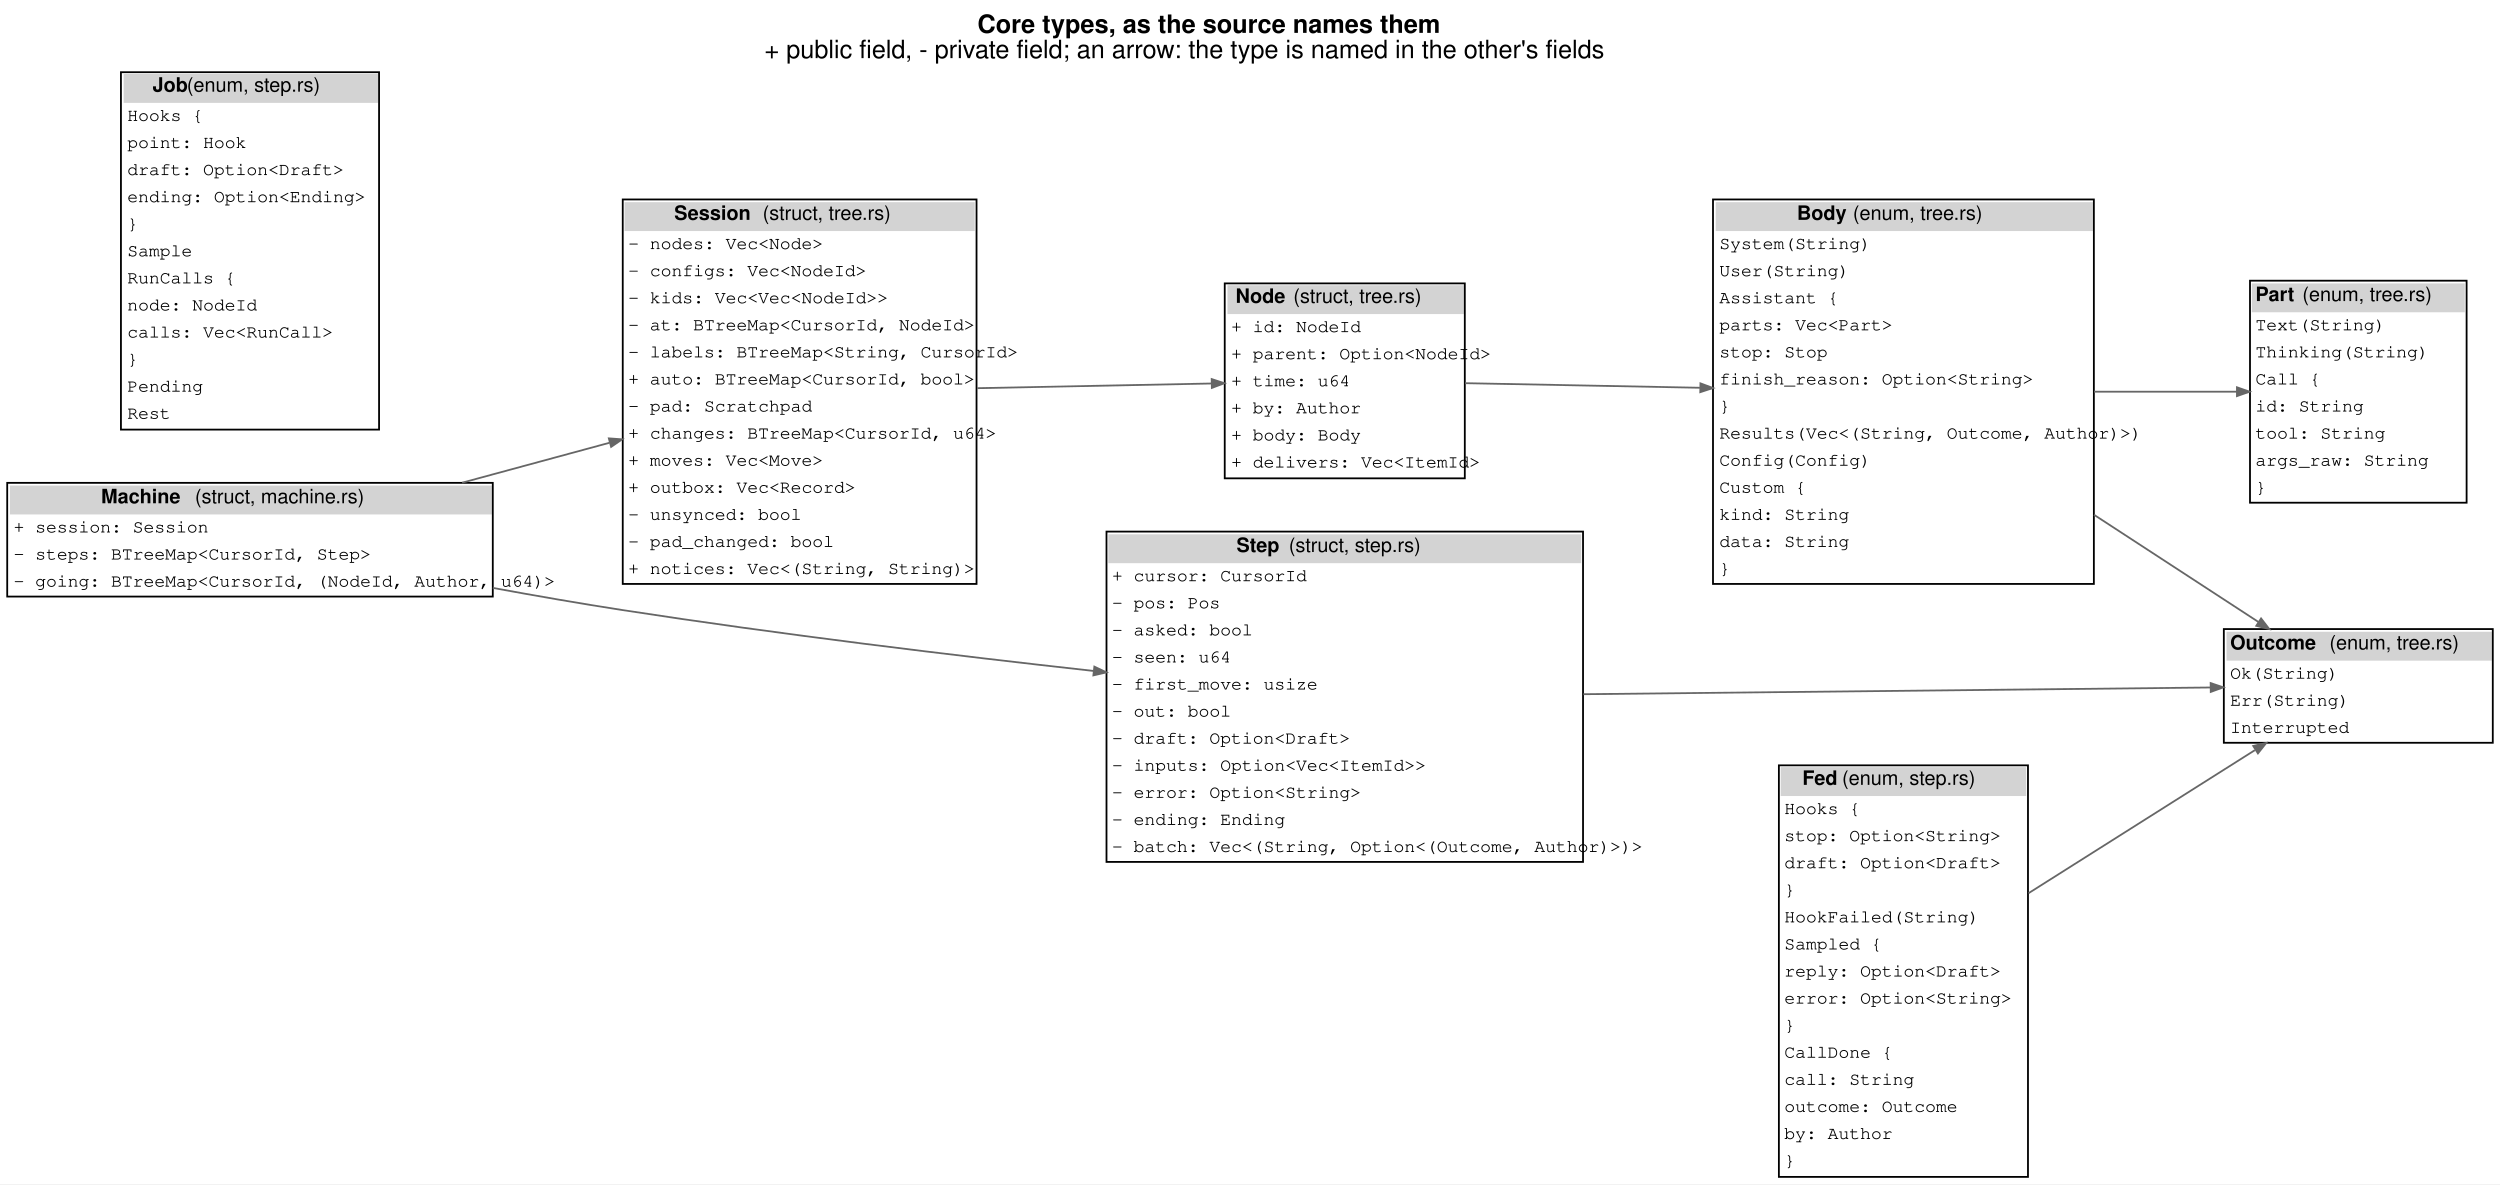
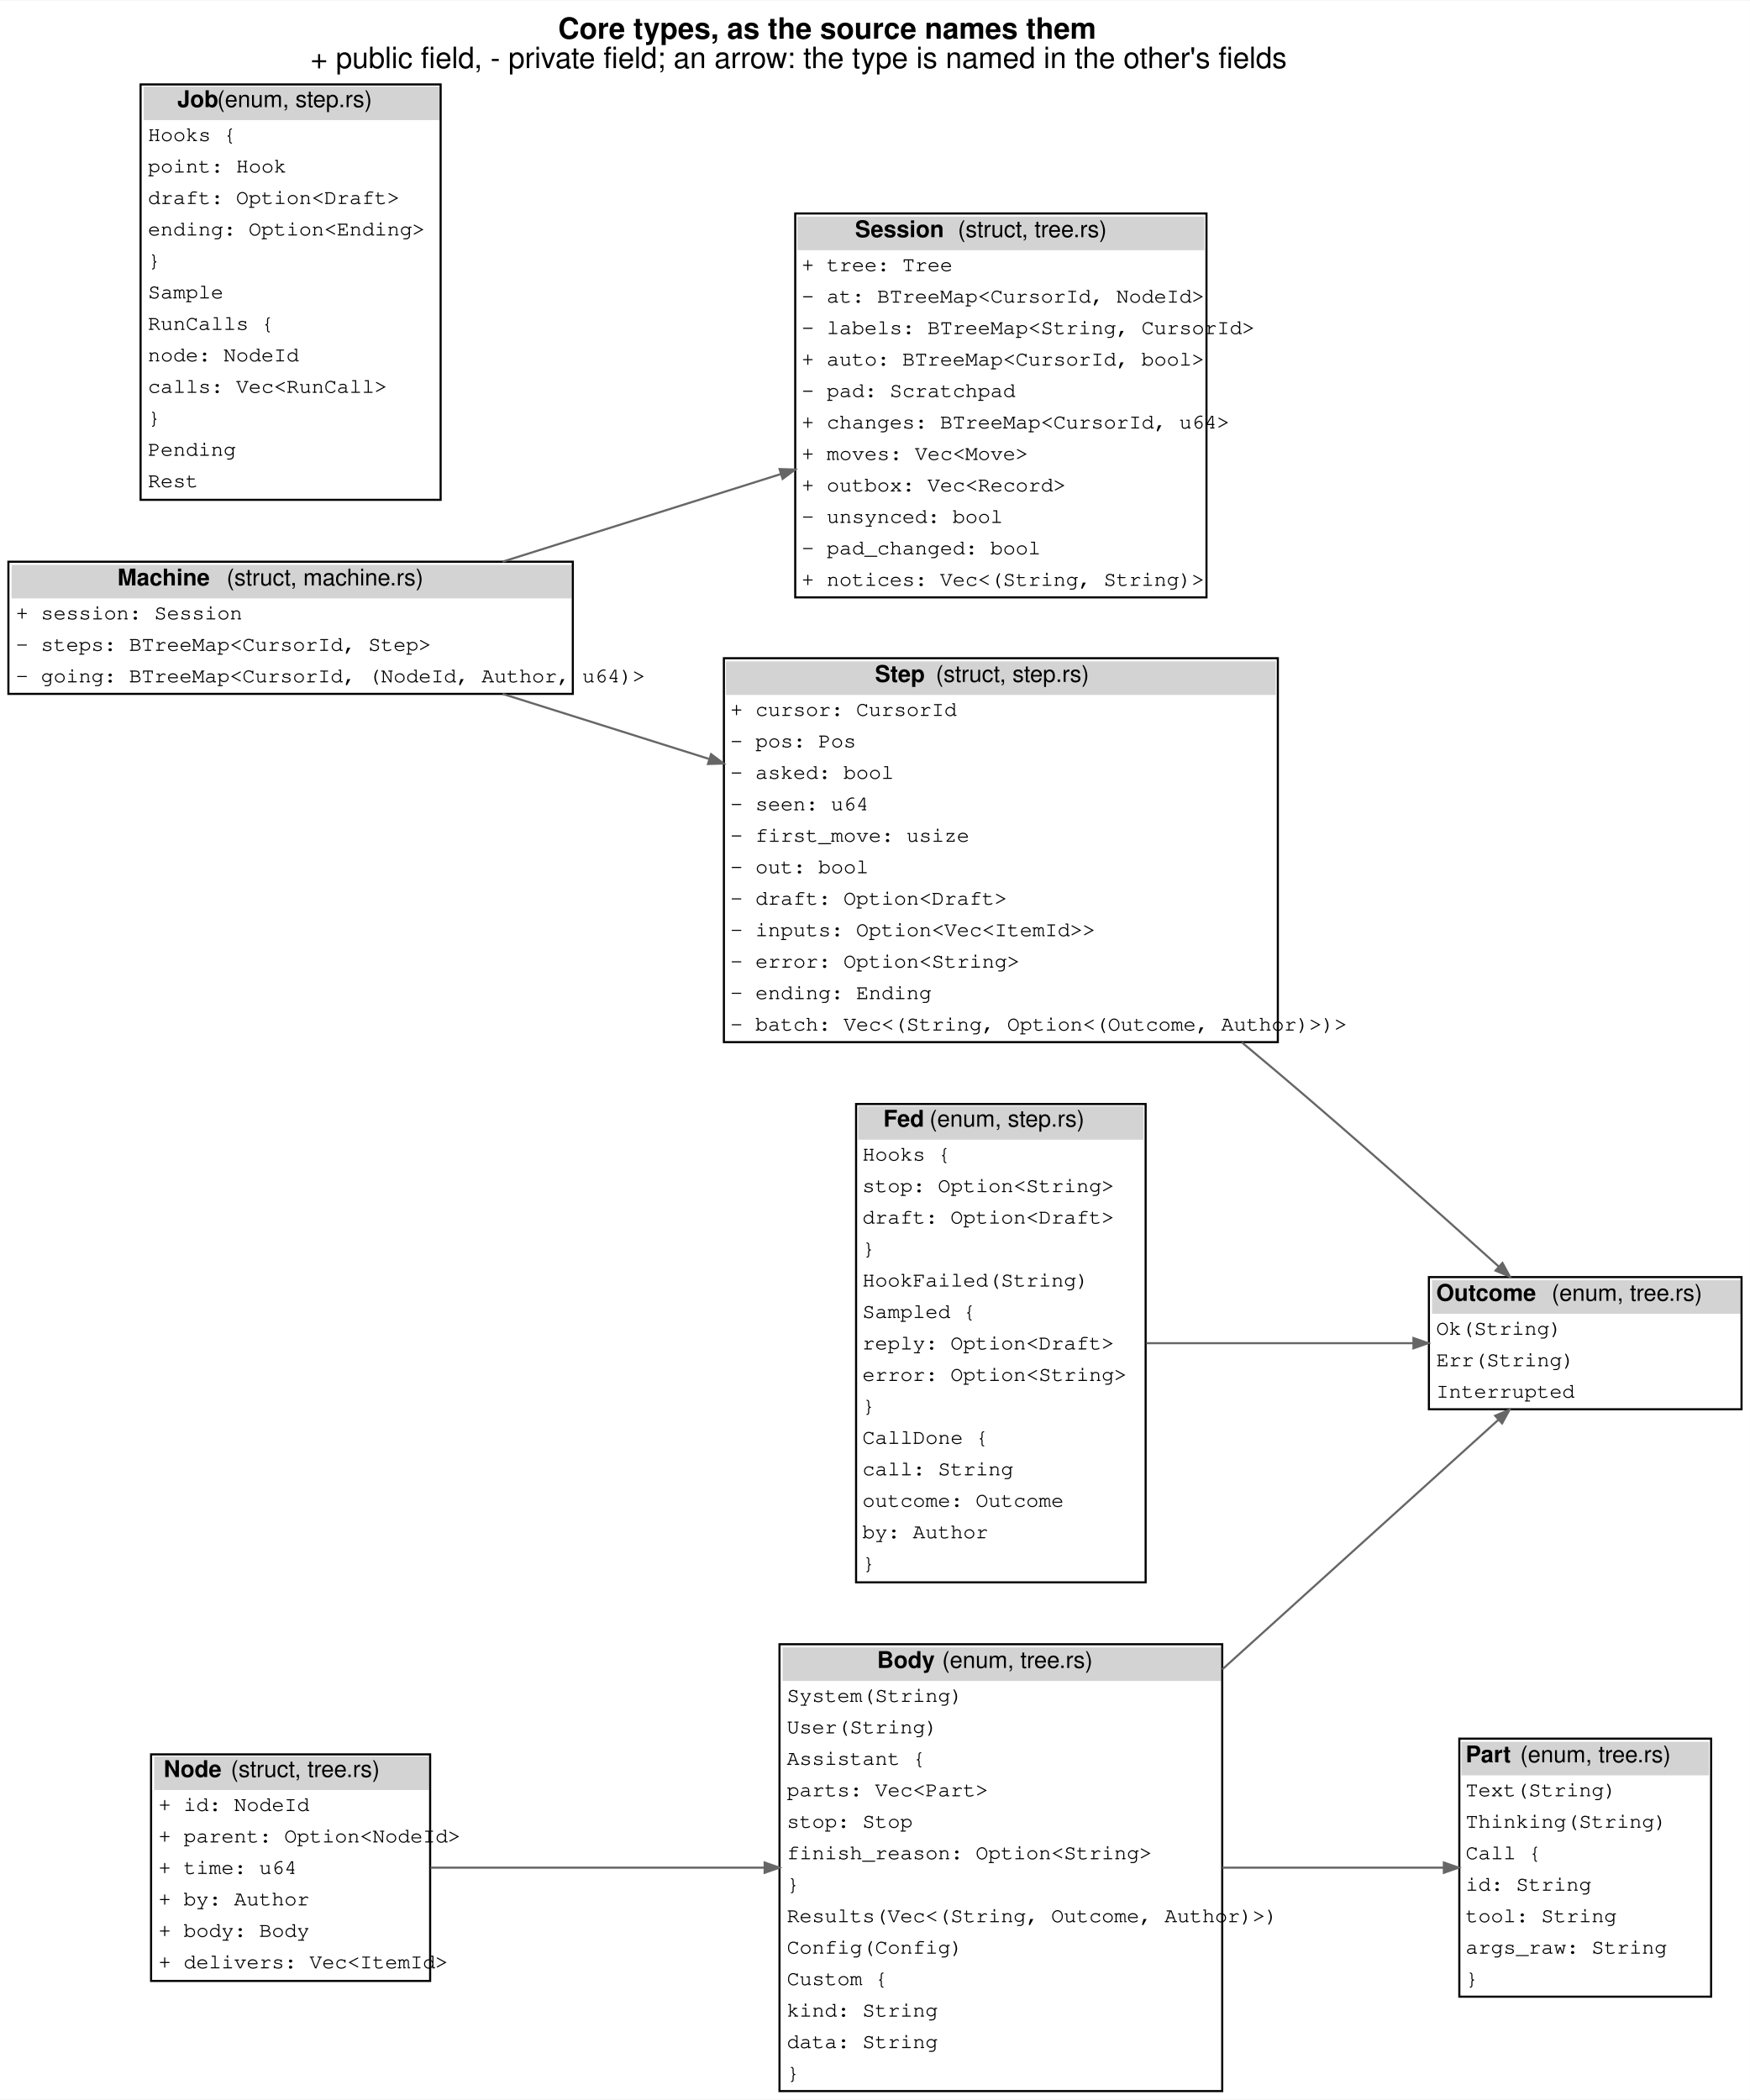
- <svg xmlns="http://www.w3.org/2000/svg" width="1385pt" height="656pt" viewBox="0.00 0.00 1385.00 656.00">
-   <g id="graph0" class="graph" transform="scale(1 1) rotate(0) translate(4 652)">
-     <polygon fill="white" stroke="transparent" points="-4,4 -4,-652 1381,-652 1381,4 -4,4" />
-     <text text-anchor="start" x="537.5" y="-633.8" font-family="Helvetica,sans-Serif" font-weight="bold" font-size="14.00">Core types, as the source names them</text>
-     <text text-anchor="start" x="419.5" y="-619.8" font-family="Helvetica,sans-Serif" font-size="14.00">+ public field, - private field; an arrow: the type is named in the other's fields</text>
+ <svg xmlns="http://www.w3.org/2000/svg" width="834pt" height="1001pt" viewBox="0.00 0.00 834.00 1000.50">
+   <g id="graph0" class="graph" transform="scale(1 1) rotate(0) translate(4 996.5)">
+     <polygon fill="white" stroke="transparent" points="-4,4 -4,-996.5 830,-996.5 830,4 -4,4" />
+     <text text-anchor="start" x="262" y="-978.3" font-family="Helvetica,sans-Serif" font-weight="bold" font-size="14.00">Core types, as the source names them</text>
+     <text text-anchor="start" x="144" y="-964.3" font-family="Helvetica,sans-Serif" font-size="14.00">+ public field, - private field; an arrow: the type is named in the other's fields</text>
    <g id="node1" class="node">
-       <polygon fill="lightgray" stroke="transparent" points="946.5,-524 946.5,-540 1155.5,-540 1155.5,-524 946.5,-524" />
-       <text text-anchor="start" x="991.5" y="-530.2" font-family="Helvetica,sans-Serif" font-weight="bold" font-size="11.00">Body</text>
-       <text text-anchor="start" x="1022.5" y="-530.2" font-family="Helvetica,sans-Serif" font-size="11.00"> (enum, tree.rs)</text>
-       <text text-anchor="start" x="948.5" y="-514" font-family="Courier,monospace" font-size="10.00">System(String)</text>
-       <text text-anchor="start" x="948.5" y="-499" font-family="Courier,monospace" font-size="10.00">User(String)</text>
-       <text text-anchor="start" x="948.5" y="-484" font-family="Courier,monospace" font-size="10.00">Assistant {</text>
-       <text text-anchor="start" x="948.5" y="-469" font-family="Courier,monospace" font-size="10.00">    parts: Vec&lt;Part&gt;</text>
-       <text text-anchor="start" x="948.5" y="-454" font-family="Courier,monospace" font-size="10.00">    stop: Stop</text>
-       <text text-anchor="start" x="948.5" y="-439" font-family="Courier,monospace" font-size="10.00">    finish_reason: Option&lt;String&gt;</text>
-       <text text-anchor="start" x="948.5" y="-424" font-family="Courier,monospace" font-size="10.00">}</text>
-       <text text-anchor="start" x="948.5" y="-409" font-family="Courier,monospace" font-size="10.00">Results(Vec&lt;(String, Outcome, Author)&gt;)</text>
-       <text text-anchor="start" x="948.5" y="-394" font-family="Courier,monospace" font-size="10.00">Config(Config)</text>
-       <text text-anchor="start" x="948.5" y="-379" font-family="Courier,monospace" font-size="10.00">Custom {</text>
-       <text text-anchor="start" x="948.5" y="-364" font-family="Courier,monospace" font-size="10.00">    kind: String</text>
-       <text text-anchor="start" x="948.5" y="-349" font-family="Courier,monospace" font-size="10.00">    data: String</text>
-       <text text-anchor="start" x="948.5" y="-334" font-family="Courier,monospace" font-size="10.00">}</text>
-       <polygon fill="none" stroke="black" points="945,-328.5 945,-541.5 1156,-541.5 1156,-328.5 945,-328.5" />
+       <polygon fill="lightgray" stroke="transparent" points="369,-195.5 369,-211.5 578,-211.5 578,-195.5 369,-195.5" />
+       <text text-anchor="start" x="414" y="-201.7" font-family="Helvetica,sans-Serif" font-weight="bold" font-size="11.00">Body</text>
+       <text text-anchor="start" x="445" y="-201.7" font-family="Helvetica,sans-Serif" font-size="11.00"> (enum, tree.rs)</text>
+       <text text-anchor="start" x="371" y="-185.5" font-family="Courier,monospace" font-size="10.00">System(String)</text>
+       <text text-anchor="start" x="371" y="-170.5" font-family="Courier,monospace" font-size="10.00">User(String)</text>
+       <text text-anchor="start" x="371" y="-155.5" font-family="Courier,monospace" font-size="10.00">Assistant {</text>
+       <text text-anchor="start" x="371" y="-140.5" font-family="Courier,monospace" font-size="10.00">    parts: Vec&lt;Part&gt;</text>
+       <text text-anchor="start" x="371" y="-125.5" font-family="Courier,monospace" font-size="10.00">    stop: Stop</text>
+       <text text-anchor="start" x="371" y="-110.5" font-family="Courier,monospace" font-size="10.00">    finish_reason: Option&lt;String&gt;</text>
+       <text text-anchor="start" x="371" y="-95.5" font-family="Courier,monospace" font-size="10.00">}</text>
+       <text text-anchor="start" x="371" y="-80.5" font-family="Courier,monospace" font-size="10.00">Results(Vec&lt;(String, Outcome, Author)&gt;)</text>
+       <text text-anchor="start" x="371" y="-65.5" font-family="Courier,monospace" font-size="10.00">Config(Config)</text>
+       <text text-anchor="start" x="371" y="-50.5" font-family="Courier,monospace" font-size="10.00">Custom {</text>
+       <text text-anchor="start" x="371" y="-35.5" font-family="Courier,monospace" font-size="10.00">    kind: String</text>
+       <text text-anchor="start" x="371" y="-20.5" font-family="Courier,monospace" font-size="10.00">    data: String</text>
+       <text text-anchor="start" x="371" y="-5.5" font-family="Courier,monospace" font-size="10.00">}</text>
+       <polygon fill="none" stroke="black" points="367.5,0 367.5,-213 578.5,-213 578.5,0 367.5,0" />
    </g>
    <g id="node8" class="node">
-       <polygon fill="lightgray" stroke="transparent" points="1229.5,-286 1229.5,-302 1376.5,-302 1376.5,-286 1229.5,-286" />
-       <text text-anchor="start" x="1231.5" y="-292.2" font-family="Helvetica,sans-Serif" font-weight="bold" font-size="11.00">Outcome</text>
-       <text text-anchor="start" x="1286.5" y="-292.2" font-family="Helvetica,sans-Serif" font-size="11.00"> (enum, tree.rs)</text>
-       <text text-anchor="start" x="1231.5" y="-276" font-family="Courier,monospace" font-size="10.00">Ok(String)</text>
-       <text text-anchor="start" x="1231.5" y="-261" font-family="Courier,monospace" font-size="10.00">Err(String)</text>
-       <text text-anchor="start" x="1231.5" y="-246" font-family="Courier,monospace" font-size="10.00">Interrupted</text>
-       <polygon fill="none" stroke="black" points="1228,-240.5 1228,-303.5 1377,-303.5 1377,-240.5 1228,-240.5" />
+       <polygon fill="lightgray" stroke="transparent" points="678.5,-370.5 678.5,-386.5 825.5,-386.5 825.5,-370.5 678.5,-370.5" />
+       <text text-anchor="start" x="680.5" y="-376.7" font-family="Helvetica,sans-Serif" font-weight="bold" font-size="11.00">Outcome</text>
+       <text text-anchor="start" x="735.5" y="-376.7" font-family="Helvetica,sans-Serif" font-size="11.00"> (enum, tree.rs)</text>
+       <text text-anchor="start" x="680.5" y="-360.5" font-family="Courier,monospace" font-size="10.00">Ok(String)</text>
+       <text text-anchor="start" x="680.5" y="-345.5" font-family="Courier,monospace" font-size="10.00">Err(String)</text>
+       <text text-anchor="start" x="680.5" y="-330.5" font-family="Courier,monospace" font-size="10.00">Interrupted</text>
+       <polygon fill="none" stroke="black" points="677,-325 677,-388 826,-388 826,-325 677,-325" />
    </g>
    <g id="edge2" class="edge">
-       <path fill="none" stroke="#666666" d="M1156.07,-366.82C1187.42,-346.38 1220.53,-324.79 1247.22,-307.39" />
-       <polygon fill="#666666" stroke="#666666" points="1248.64,-309.39 1253.17,-303.51 1245.97,-305.28 1248.64,-309.39" />
+       <path fill="none" stroke="#666666" d="M578.53,-201.01C624.4,-242.49 675.55,-288.73 710.05,-319.92" />
+       <polygon fill="#666666" stroke="#666666" points="708.6,-321.92 715.44,-324.8 711.89,-318.29 708.6,-321.92" />
    </g>
    <g id="node9" class="node">
-       <polygon fill="lightgray" stroke="transparent" points="1243.5,-479 1243.5,-495 1361.5,-495 1361.5,-479 1243.5,-479" />
-       <text text-anchor="start" x="1245.5" y="-485.2" font-family="Helvetica,sans-Serif" font-weight="bold" font-size="11.00">Part</text>
-       <text text-anchor="start" x="1271.5" y="-485.2" font-family="Helvetica,sans-Serif" font-size="11.00"> (enum, tree.rs)</text>
-       <text text-anchor="start" x="1245.5" y="-469" font-family="Courier,monospace" font-size="10.00">Text(String)</text>
-       <text text-anchor="start" x="1245.5" y="-454" font-family="Courier,monospace" font-size="10.00">Thinking(String)</text>
-       <text text-anchor="start" x="1245.5" y="-439" font-family="Courier,monospace" font-size="10.00">Call {</text>
-       <text text-anchor="start" x="1245.5" y="-424" font-family="Courier,monospace" font-size="10.00">    id: String</text>
-       <text text-anchor="start" x="1245.5" y="-409" font-family="Courier,monospace" font-size="10.00">    tool: String</text>
-       <text text-anchor="start" x="1245.5" y="-394" font-family="Courier,monospace" font-size="10.00">    args_raw: String</text>
-       <text text-anchor="start" x="1245.5" y="-379" font-family="Courier,monospace" font-size="10.00">}</text>
-       <polygon fill="none" stroke="black" points="1242.5,-373.5 1242.5,-496.5 1362.5,-496.5 1362.5,-373.5 1242.5,-373.5" />
+       <polygon fill="lightgray" stroke="transparent" points="692.5,-150.5 692.5,-166.5 810.5,-166.5 810.5,-150.5 692.5,-150.5" />
+       <text text-anchor="start" x="694.5" y="-156.7" font-family="Helvetica,sans-Serif" font-weight="bold" font-size="11.00">Part</text>
+       <text text-anchor="start" x="720.5" y="-156.7" font-family="Helvetica,sans-Serif" font-size="11.00"> (enum, tree.rs)</text>
+       <text text-anchor="start" x="694.5" y="-140.5" font-family="Courier,monospace" font-size="10.00">Text(String)</text>
+       <text text-anchor="start" x="694.5" y="-125.5" font-family="Courier,monospace" font-size="10.00">Thinking(String)</text>
+       <text text-anchor="start" x="694.5" y="-110.5" font-family="Courier,monospace" font-size="10.00">Call {</text>
+       <text text-anchor="start" x="694.5" y="-95.5" font-family="Courier,monospace" font-size="10.00">    id: String</text>
+       <text text-anchor="start" x="694.5" y="-80.5" font-family="Courier,monospace" font-size="10.00">    tool: String</text>
+       <text text-anchor="start" x="694.5" y="-65.5" font-family="Courier,monospace" font-size="10.00">    args_raw: String</text>
+       <text text-anchor="start" x="694.5" y="-50.5" font-family="Courier,monospace" font-size="10.00">}</text>
+       <polygon fill="none" stroke="black" points="691.5,-45 691.5,-168 811.5,-168 811.5,-45 691.5,-45" />
    </g>
    <g id="edge1" class="edge">
-       <path fill="none" stroke="#666666" d="M1156.07,-435C1182.87,-435 1210.94,-435 1235.21,-435" />
-       <polygon fill="#666666" stroke="#666666" points="1235.27,-437.45 1242.27,-435 1235.27,-432.55 1235.27,-437.45" />
+       <path fill="none" stroke="#666666" d="M578.53,-106.5C613.93,-106.5 652.48,-106.5 684.09,-106.5" />
+       <polygon fill="#666666" stroke="#666666" points="684.13,-108.95 691.13,-106.5 684.13,-104.05 684.13,-108.95" />
    </g>
    <g id="node2" class="node">
-       <polygon fill="lightgray" stroke="transparent" points="676,-478 676,-494 807,-494 807,-478 676,-478" />
-       <text text-anchor="start" x="680.5" y="-484.2" font-family="Helvetica,sans-Serif" font-weight="bold" font-size="11.00">Node</text>
-       <text text-anchor="start" x="712.5" y="-484.2" font-family="Helvetica,sans-Serif" font-size="11.00"> (struct, tree.rs)</text>
-       <text text-anchor="start" x="678" y="-468" font-family="Courier,monospace" font-size="10.00">+ id: NodeId</text>
-       <text text-anchor="start" x="678" y="-453" font-family="Courier,monospace" font-size="10.00">+ parent: Option&lt;NodeId&gt;</text>
-       <text text-anchor="start" x="678" y="-438" font-family="Courier,monospace" font-size="10.00">+ time: u64</text>
-       <text text-anchor="start" x="678" y="-423" font-family="Courier,monospace" font-size="10.00">+ by: Author</text>
-       <text text-anchor="start" x="678" y="-408" font-family="Courier,monospace" font-size="10.00">+ body: Body</text>
-       <text text-anchor="start" x="678" y="-393" font-family="Courier,monospace" font-size="10.00">+ delivers: Vec&lt;ItemId&gt;</text>
-       <polygon fill="none" stroke="black" points="674.5,-387 674.5,-495 807.5,-495 807.5,-387 674.5,-387" />
+       <polygon fill="lightgray" stroke="transparent" points="69.5,-143.5 69.5,-159.5 200.5,-159.5 200.5,-143.5 69.5,-143.5" />
+       <text text-anchor="start" x="74" y="-149.7" font-family="Helvetica,sans-Serif" font-weight="bold" font-size="11.00">Node</text>
+       <text text-anchor="start" x="106" y="-149.7" font-family="Helvetica,sans-Serif" font-size="11.00"> (struct, tree.rs)</text>
+       <text text-anchor="start" x="71.5" y="-133.5" font-family="Courier,monospace" font-size="10.00">+ id: NodeId</text>
+       <text text-anchor="start" x="71.5" y="-118.5" font-family="Courier,monospace" font-size="10.00">+ parent: Option&lt;NodeId&gt;</text>
+       <text text-anchor="start" x="71.5" y="-103.5" font-family="Courier,monospace" font-size="10.00">+ time: u64</text>
+       <text text-anchor="start" x="71.5" y="-88.5" font-family="Courier,monospace" font-size="10.00">+ by: Author</text>
+       <text text-anchor="start" x="71.5" y="-73.5" font-family="Courier,monospace" font-size="10.00">+ body: Body</text>
+       <text text-anchor="start" x="71.5" y="-58.5" font-family="Courier,monospace" font-size="10.00">+ delivers: Vec&lt;ItemId&gt;</text>
+       <polygon fill="none" stroke="black" points="68,-52.5 68,-160.5 201,-160.5 201,-52.5 68,-52.5" />
    </g>
    <g id="edge3" class="edge">
-       <path fill="none" stroke="#666666" d="M807.59,-439.72C845.43,-438.98 894.04,-438.03 937.75,-437.18" />
-       <polygon fill="#666666" stroke="#666666" points="938.05,-439.63 945,-437.04 937.95,-434.73 938.05,-439.63" />
+       <path fill="none" stroke="#666666" d="M201.18,-106.5C246.39,-106.5 307.58,-106.5 360.36,-106.5" />
+       <polygon fill="#666666" stroke="#666666" points="360.42,-108.95 367.42,-106.5 360.42,-104.05 360.42,-108.95" />
    </g>
    <g id="node3" class="node">
-       <polygon fill="lightgray" stroke="transparent" points="342,-524 342,-540 536,-540 536,-524 342,-524" />
-       <text text-anchor="start" x="369.5" y="-530.2" font-family="Helvetica,sans-Serif" font-weight="bold" font-size="11.00">Session</text>
-       <text text-anchor="start" x="418.5" y="-530.2" font-family="Helvetica,sans-Serif" font-size="11.00"> (struct, tree.rs)</text>
-       <text text-anchor="start" x="344" y="-514" font-family="Courier,monospace" font-size="10.00">- nodes: Vec&lt;Node&gt;</text>
-       <text text-anchor="start" x="344" y="-499" font-family="Courier,monospace" font-size="10.00">- configs: Vec&lt;NodeId&gt;</text>
-       <text text-anchor="start" x="344" y="-484" font-family="Courier,monospace" font-size="10.00">- kids: Vec&lt;Vec&lt;NodeId&gt;&gt;</text>
-       <text text-anchor="start" x="344" y="-469" font-family="Courier,monospace" font-size="10.00">- at: BTreeMap&lt;CursorId, NodeId&gt;</text>
-       <text text-anchor="start" x="344" y="-454" font-family="Courier,monospace" font-size="10.00">- labels: BTreeMap&lt;String, CursorId&gt;</text>
-       <text text-anchor="start" x="344" y="-439" font-family="Courier,monospace" font-size="10.00">+ auto: BTreeMap&lt;CursorId, bool&gt;</text>
-       <text text-anchor="start" x="344" y="-424" font-family="Courier,monospace" font-size="10.00">- pad: Scratchpad</text>
-       <text text-anchor="start" x="344" y="-409" font-family="Courier,monospace" font-size="10.00">+ changes: BTreeMap&lt;CursorId, u64&gt;</text>
-       <text text-anchor="start" x="344" y="-394" font-family="Courier,monospace" font-size="10.00">+ moves: Vec&lt;Move&gt;</text>
-       <text text-anchor="start" x="344" y="-379" font-family="Courier,monospace" font-size="10.00">+ outbox: Vec&lt;Record&gt;</text>
-       <text text-anchor="start" x="344" y="-364" font-family="Courier,monospace" font-size="10.00">- unsynced: bool</text>
-       <text text-anchor="start" x="344" y="-349" font-family="Courier,monospace" font-size="10.00">- pad_changed: bool</text>
-       <text text-anchor="start" x="344" y="-334" font-family="Courier,monospace" font-size="10.00">+ notices: Vec&lt;(String, String)&gt;</text>
-       <polygon fill="none" stroke="black" points="341,-328.5 341,-541.5 537,-541.5 537,-328.5 341,-328.5" />
+       <polygon fill="lightgray" stroke="transparent" points="376,-877.5 376,-893.5 570,-893.5 570,-877.5 376,-877.5" />
+       <text text-anchor="start" x="403.5" y="-883.7" font-family="Helvetica,sans-Serif" font-weight="bold" font-size="11.00">Session</text>
+       <text text-anchor="start" x="452.5" y="-883.7" font-family="Helvetica,sans-Serif" font-size="11.00"> (struct, tree.rs)</text>
+       <text text-anchor="start" x="378" y="-867.5" font-family="Courier,monospace" font-size="10.00">+ tree: Tree</text>
+       <text text-anchor="start" x="378" y="-852.5" font-family="Courier,monospace" font-size="10.00">- at: BTreeMap&lt;CursorId, NodeId&gt;</text>
+       <text text-anchor="start" x="378" y="-837.5" font-family="Courier,monospace" font-size="10.00">- labels: BTreeMap&lt;String, CursorId&gt;</text>
+       <text text-anchor="start" x="378" y="-822.5" font-family="Courier,monospace" font-size="10.00">+ auto: BTreeMap&lt;CursorId, bool&gt;</text>
+       <text text-anchor="start" x="378" y="-807.5" font-family="Courier,monospace" font-size="10.00">- pad: Scratchpad</text>
+       <text text-anchor="start" x="378" y="-792.5" font-family="Courier,monospace" font-size="10.00">+ changes: BTreeMap&lt;CursorId, u64&gt;</text>
+       <text text-anchor="start" x="378" y="-777.5" font-family="Courier,monospace" font-size="10.00">+ moves: Vec&lt;Move&gt;</text>
+       <text text-anchor="start" x="378" y="-762.5" font-family="Courier,monospace" font-size="10.00">+ outbox: Vec&lt;Record&gt;</text>
+       <text text-anchor="start" x="378" y="-747.5" font-family="Courier,monospace" font-size="10.00">- unsynced: bool</text>
+       <text text-anchor="start" x="378" y="-732.5" font-family="Courier,monospace" font-size="10.00">- pad_changed: bool</text>
+       <text text-anchor="start" x="378" y="-717.5" font-family="Courier,monospace" font-size="10.00">+ notices: Vec&lt;(String, String)&gt;</text>
+       <polygon fill="none" stroke="black" points="375,-712 375,-895 571,-895 571,-712 375,-712" />
+     </g>
+     <g id="node4" class="node">
+       <polygon fill="lightgray" stroke="transparent" points="1.5,-711.5 1.5,-727.5 268.5,-727.5 268.5,-711.5 1.5,-711.5" />
+       <text text-anchor="start" x="52" y="-717.7" font-family="Helvetica,sans-Serif" font-weight="bold" font-size="11.00">Machine</text>
+       <text text-anchor="start" x="104" y="-717.7" font-family="Helvetica,sans-Serif" font-size="11.00"> (struct, machine.rs)</text>
+       <text text-anchor="start" x="3.5" y="-701.5" font-family="Courier,monospace" font-size="10.00">+ session: Session</text>
+       <text text-anchor="start" x="3.5" y="-686.5" font-family="Courier,monospace" font-size="10.00">- steps: BTreeMap&lt;CursorId, Step&gt;</text>
+       <text text-anchor="start" x="3.5" y="-671.5" font-family="Courier,monospace" font-size="10.00">- going: BTreeMap&lt;CursorId, (NodeId, Author, u64)&gt;</text>
+       <polygon fill="none" stroke="black" points="0,-666 0,-729 269,-729 269,-666 0,-666" />
    </g>
    <g id="edge4" class="edge">
-       <path fill="none" stroke="#666666" d="M537.4,-436.95C579.6,-437.79 628.16,-438.76 667.16,-439.54" />
-       <polygon fill="#666666" stroke="#666666" points="667.28,-442 674.32,-439.69 667.37,-437.1 667.28,-442" />
+       <path fill="none" stroke="#666666" d="M235.55,-729.02C277.39,-742.2 325.99,-757.51 368.22,-770.81" />
+       <polygon fill="#666666" stroke="#666666" points="367.53,-773.16 374.94,-772.93 369,-768.49 367.53,-773.16" />
    </g>
-     <g id="node4" class="node">
-       <polygon fill="lightgray" stroke="transparent" points="1.5,-367 1.5,-383 268.5,-383 268.5,-367 1.5,-367" />
-       <text text-anchor="start" x="52" y="-373.2" font-family="Helvetica,sans-Serif" font-weight="bold" font-size="11.00">Machine</text>
-       <text text-anchor="start" x="104" y="-373.2" font-family="Helvetica,sans-Serif" font-size="11.00"> (struct, machine.rs)</text>
-       <text text-anchor="start" x="3.5" y="-357" font-family="Courier,monospace" font-size="10.00">+ session: Session</text>
-       <text text-anchor="start" x="3.5" y="-342" font-family="Courier,monospace" font-size="10.00">- steps: BTreeMap&lt;CursorId, Step&gt;</text>
-       <text text-anchor="start" x="3.5" y="-327" font-family="Courier,monospace" font-size="10.00">- going: BTreeMap&lt;CursorId, (NodeId, Author, u64)&gt;</text>
-       <polygon fill="none" stroke="black" points="0,-321.5 0,-384.5 269,-384.5 269,-321.5 0,-321.5" />
+     <g id="node5" class="node">
+       <polygon fill="lightgray" stroke="transparent" points="342,-665.5 342,-681.5 604,-681.5 604,-665.5 342,-665.5" />
+       <text text-anchor="start" x="413" y="-671.7" font-family="Helvetica,sans-Serif" font-weight="bold" font-size="11.00">Step</text>
+       <text text-anchor="start" x="442" y="-671.7" font-family="Helvetica,sans-Serif" font-size="11.00"> (struct, step.rs)</text>
+       <text text-anchor="start" x="344" y="-655.5" font-family="Courier,monospace" font-size="10.00">+ cursor: CursorId</text>
+       <text text-anchor="start" x="344" y="-640.5" font-family="Courier,monospace" font-size="10.00">- pos: Pos</text>
+       <text text-anchor="start" x="344" y="-625.5" font-family="Courier,monospace" font-size="10.00">- asked: bool</text>
+       <text text-anchor="start" x="344" y="-610.5" font-family="Courier,monospace" font-size="10.00">- seen: u64</text>
+       <text text-anchor="start" x="344" y="-595.5" font-family="Courier,monospace" font-size="10.00">- first_move: usize</text>
+       <text text-anchor="start" x="344" y="-580.5" font-family="Courier,monospace" font-size="10.00">- out: bool</text>
+       <text text-anchor="start" x="344" y="-565.5" font-family="Courier,monospace" font-size="10.00">- draft: Option&lt;Draft&gt;</text>
+       <text text-anchor="start" x="344" y="-550.5" font-family="Courier,monospace" font-size="10.00">- inputs: Option&lt;Vec&lt;ItemId&gt;&gt;</text>
+       <text text-anchor="start" x="344" y="-535.5" font-family="Courier,monospace" font-size="10.00">- error: Option&lt;String&gt;</text>
+       <text text-anchor="start" x="344" y="-520.5" font-family="Courier,monospace" font-size="10.00">- ending: Ending</text>
+       <text text-anchor="start" x="344" y="-505.5" font-family="Courier,monospace" font-size="10.00">- batch: Vec&lt;(String, Option&lt;(Outcome, Author)&gt;)&gt;</text>
+       <polygon fill="none" stroke="black" points="341,-500 341,-683 605,-683 605,-500 341,-500" />
    </g>
    <g id="edge5" class="edge">
-       <path fill="none" stroke="#666666" d="M252.02,-384.59C278.91,-391.88 307.35,-399.58 333.68,-406.72" />
-       <polygon fill="#666666" stroke="#666666" points="333.29,-409.15 340.69,-408.62 334.57,-404.42 333.29,-409.15" />
-     </g>
-     <g id="node5" class="node">
-       <polygon fill="lightgray" stroke="transparent" points="610,-340 610,-356 872,-356 872,-340 610,-340" />
-       <text text-anchor="start" x="681" y="-346.2" font-family="Helvetica,sans-Serif" font-weight="bold" font-size="11.00">Step</text>
-       <text text-anchor="start" x="710" y="-346.2" font-family="Helvetica,sans-Serif" font-size="11.00"> (struct, step.rs)</text>
-       <text text-anchor="start" x="612" y="-330" font-family="Courier,monospace" font-size="10.00">+ cursor: CursorId</text>
-       <text text-anchor="start" x="612" y="-315" font-family="Courier,monospace" font-size="10.00">- pos: Pos</text>
-       <text text-anchor="start" x="612" y="-300" font-family="Courier,monospace" font-size="10.00">- asked: bool</text>
-       <text text-anchor="start" x="612" y="-285" font-family="Courier,monospace" font-size="10.00">- seen: u64</text>
-       <text text-anchor="start" x="612" y="-270" font-family="Courier,monospace" font-size="10.00">- first_move: usize</text>
-       <text text-anchor="start" x="612" y="-255" font-family="Courier,monospace" font-size="10.00">- out: bool</text>
-       <text text-anchor="start" x="612" y="-240" font-family="Courier,monospace" font-size="10.00">- draft: Option&lt;Draft&gt;</text>
-       <text text-anchor="start" x="612" y="-225" font-family="Courier,monospace" font-size="10.00">- inputs: Option&lt;Vec&lt;ItemId&gt;&gt;</text>
-       <text text-anchor="start" x="612" y="-210" font-family="Courier,monospace" font-size="10.00">- error: Option&lt;String&gt;</text>
-       <text text-anchor="start" x="612" y="-195" font-family="Courier,monospace" font-size="10.00">- ending: Ending</text>
-       <text text-anchor="start" x="612" y="-180" font-family="Courier,monospace" font-size="10.00">- batch: Vec&lt;(String, Option&lt;(Outcome, Author)&gt;)&gt;</text>
-       <polygon fill="none" stroke="black" points="609,-174.5 609,-357.5 873,-357.5 873,-174.5 609,-174.5" />
+       <path fill="none" stroke="#666666" d="M235.55,-665.98C266.39,-656.27 300.91,-645.4 333.83,-635.02" />
+       <polygon fill="#666666" stroke="#666666" points="334.89,-637.26 340.83,-632.82 333.42,-632.58 334.89,-637.26" />
    </g>
    <g id="edge6" class="edge">
-       <path fill="none" stroke="#666666" d="M269.03,-326.3C292.94,-321.9 317.67,-317.61 341,-314 427.33,-300.63 524.66,-288.86 601.58,-280.32" />
-       <polygon fill="#666666" stroke="#666666" points="602.27,-282.7 608.96,-279.5 601.73,-277.83 602.27,-282.7" />
+       <path fill="none" stroke="#666666" d="M587.86,-499.88C593.68,-495.04 599.42,-490.23 605,-485.5 641.13,-454.89 681.35,-419.1 710.33,-392.99" />
+       <polygon fill="#666666" stroke="#666666" points="712.05,-394.74 715.61,-388.23 708.77,-391.1 712.05,-394.74" />
+     </g>
+     <g id="node6" class="node">
+       <polygon fill="lightgray" stroke="transparent" points="64.5,-939.5 64.5,-955.5 205.5,-955.5 205.5,-939.5 64.5,-939.5" />
+       <text text-anchor="start" x="80.5" y="-945.7" font-family="Helvetica,sans-Serif" font-weight="bold" font-size="11.00">Job</text>
+       <text text-anchor="start" x="99.5" y="-945.7" font-family="Helvetica,sans-Serif" font-size="11.00"> (enum, step.rs)</text>
+       <text text-anchor="start" x="66.5" y="-929.5" font-family="Courier,monospace" font-size="10.00">Hooks {</text>
+       <text text-anchor="start" x="66.5" y="-914.5" font-family="Courier,monospace" font-size="10.00">    point: Hook</text>
+       <text text-anchor="start" x="66.5" y="-899.5" font-family="Courier,monospace" font-size="10.00">    draft: Option&lt;Draft&gt;</text>
+       <text text-anchor="start" x="66.5" y="-884.5" font-family="Courier,monospace" font-size="10.00">    ending: Option&lt;Ending&gt;</text>
+       <text text-anchor="start" x="66.5" y="-869.5" font-family="Courier,monospace" font-size="10.00">}</text>
+       <text text-anchor="start" x="66.5" y="-854.5" font-family="Courier,monospace" font-size="10.00">Sample</text>
+       <text text-anchor="start" x="66.5" y="-839.5" font-family="Courier,monospace" font-size="10.00">RunCalls {</text>
+       <text text-anchor="start" x="66.5" y="-824.5" font-family="Courier,monospace" font-size="10.00">    node: NodeId</text>
+       <text text-anchor="start" x="66.5" y="-809.5" font-family="Courier,monospace" font-size="10.00">    calls: Vec&lt;RunCall&gt;</text>
+       <text text-anchor="start" x="66.5" y="-794.5" font-family="Courier,monospace" font-size="10.00">}</text>
+       <text text-anchor="start" x="66.5" y="-779.5" font-family="Courier,monospace" font-size="10.00">Pending</text>
+       <text text-anchor="start" x="66.5" y="-764.5" font-family="Courier,monospace" font-size="10.00">Rest</text>
+       <polygon fill="none" stroke="black" points="63,-758.5 63,-956.5 206,-956.5 206,-758.5 63,-758.5" />
+     </g>
+     <g id="node7" class="node">
+       <polygon fill="lightgray" stroke="transparent" points="405,-453.5 405,-469.5 541,-469.5 541,-453.5 405,-453.5" />
+       <text text-anchor="start" x="417" y="-459.7" font-family="Helvetica,sans-Serif" font-weight="bold" font-size="11.00">Fed</text>
+       <text text-anchor="start" x="439" y="-459.7" font-family="Helvetica,sans-Serif" font-size="11.00"> (enum, step.rs)</text>
+       <text text-anchor="start" x="407" y="-443.5" font-family="Courier,monospace" font-size="10.00">Hooks {</text>
+       <text text-anchor="start" x="407" y="-428.5" font-family="Courier,monospace" font-size="10.00">    stop: Option&lt;String&gt;</text>
+       <text text-anchor="start" x="407" y="-413.5" font-family="Courier,monospace" font-size="10.00">    draft: Option&lt;Draft&gt;</text>
+       <text text-anchor="start" x="407" y="-398.5" font-family="Courier,monospace" font-size="10.00">}</text>
+       <text text-anchor="start" x="407" y="-383.5" font-family="Courier,monospace" font-size="10.00">HookFailed(String)</text>
+       <text text-anchor="start" x="407" y="-368.5" font-family="Courier,monospace" font-size="10.00">Sampled {</text>
+       <text text-anchor="start" x="407" y="-353.5" font-family="Courier,monospace" font-size="10.00">    reply: Option&lt;Draft&gt;</text>
+       <text text-anchor="start" x="407" y="-338.5" font-family="Courier,monospace" font-size="10.00">    error: Option&lt;String&gt;</text>
+       <text text-anchor="start" x="407" y="-323.5" font-family="Courier,monospace" font-size="10.00">}</text>
+       <text text-anchor="start" x="407" y="-308.5" font-family="Courier,monospace" font-size="10.00">CallDone {</text>
+       <text text-anchor="start" x="407" y="-293.5" font-family="Courier,monospace" font-size="10.00">    call: String</text>
+       <text text-anchor="start" x="407" y="-278.5" font-family="Courier,monospace" font-size="10.00">    outcome: Outcome</text>
+       <text text-anchor="start" x="407" y="-263.5" font-family="Courier,monospace" font-size="10.00">    by: Author</text>
+       <text text-anchor="start" x="407" y="-248.5" font-family="Courier,monospace" font-size="10.00">}</text>
+       <polygon fill="none" stroke="black" points="404,-242.5 404,-470.5 542,-470.5 542,-242.5 404,-242.5" />
    </g>
    <g id="edge7" class="edge">
-       <path fill="none" stroke="#666666" d="M873.18,-267.41C980.73,-268.56 1129.55,-270.16 1220.47,-271.13" />
-       <polygon fill="#666666" stroke="#666666" points="1220.7,-273.58 1227.73,-271.21 1220.76,-268.68 1220.7,-273.58" />
-     </g>
-     <g id="node6" class="node">
-       <polygon fill="lightgray" stroke="transparent" points="64.5,-595 64.5,-611 205.5,-611 205.5,-595 64.5,-595" />
-       <text text-anchor="start" x="80.5" y="-601.2" font-family="Helvetica,sans-Serif" font-weight="bold" font-size="11.00">Job</text>
-       <text text-anchor="start" x="99.5" y="-601.2" font-family="Helvetica,sans-Serif" font-size="11.00"> (enum, step.rs)</text>
-       <text text-anchor="start" x="66.5" y="-585" font-family="Courier,monospace" font-size="10.00">Hooks {</text>
-       <text text-anchor="start" x="66.5" y="-570" font-family="Courier,monospace" font-size="10.00">    point: Hook</text>
-       <text text-anchor="start" x="66.5" y="-555" font-family="Courier,monospace" font-size="10.00">    draft: Option&lt;Draft&gt;</text>
-       <text text-anchor="start" x="66.5" y="-540" font-family="Courier,monospace" font-size="10.00">    ending: Option&lt;Ending&gt;</text>
-       <text text-anchor="start" x="66.5" y="-525" font-family="Courier,monospace" font-size="10.00">}</text>
-       <text text-anchor="start" x="66.5" y="-510" font-family="Courier,monospace" font-size="10.00">Sample</text>
-       <text text-anchor="start" x="66.5" y="-495" font-family="Courier,monospace" font-size="10.00">RunCalls {</text>
-       <text text-anchor="start" x="66.5" y="-480" font-family="Courier,monospace" font-size="10.00">    node: NodeId</text>
-       <text text-anchor="start" x="66.5" y="-465" font-family="Courier,monospace" font-size="10.00">    calls: Vec&lt;RunCall&gt;</text>
-       <text text-anchor="start" x="66.5" y="-450" font-family="Courier,monospace" font-size="10.00">}</text>
-       <text text-anchor="start" x="66.5" y="-435" font-family="Courier,monospace" font-size="10.00">Pending</text>
-       <text text-anchor="start" x="66.5" y="-420" font-family="Courier,monospace" font-size="10.00">Rest</text>
-       <polygon fill="none" stroke="black" points="63,-414 63,-612 206,-612 206,-414 63,-414" />
-     </g>
-     <g id="node7" class="node">
-       <polygon fill="lightgray" stroke="transparent" points="982.5,-211 982.5,-227 1118.5,-227 1118.5,-211 982.5,-211" />
-       <text text-anchor="start" x="994.5" y="-217.2" font-family="Helvetica,sans-Serif" font-weight="bold" font-size="11.00">Fed</text>
-       <text text-anchor="start" x="1016.5" y="-217.2" font-family="Helvetica,sans-Serif" font-size="11.00"> (enum, step.rs)</text>
-       <text text-anchor="start" x="984.5" y="-201" font-family="Courier,monospace" font-size="10.00">Hooks {</text>
-       <text text-anchor="start" x="984.5" y="-186" font-family="Courier,monospace" font-size="10.00">    stop: Option&lt;String&gt;</text>
-       <text text-anchor="start" x="984.5" y="-171" font-family="Courier,monospace" font-size="10.00">    draft: Option&lt;Draft&gt;</text>
-       <text text-anchor="start" x="984.5" y="-156" font-family="Courier,monospace" font-size="10.00">}</text>
-       <text text-anchor="start" x="984.5" y="-141" font-family="Courier,monospace" font-size="10.00">HookFailed(String)</text>
-       <text text-anchor="start" x="984.5" y="-126" font-family="Courier,monospace" font-size="10.00">Sampled {</text>
-       <text text-anchor="start" x="984.5" y="-111" font-family="Courier,monospace" font-size="10.00">    reply: Option&lt;Draft&gt;</text>
-       <text text-anchor="start" x="984.5" y="-96" font-family="Courier,monospace" font-size="10.00">    error: Option&lt;String&gt;</text>
-       <text text-anchor="start" x="984.5" y="-81" font-family="Courier,monospace" font-size="10.00">}</text>
-       <text text-anchor="start" x="984.5" y="-66" font-family="Courier,monospace" font-size="10.00">CallDone {</text>
-       <text text-anchor="start" x="984.5" y="-51" font-family="Courier,monospace" font-size="10.00">    call: String</text>
-       <text text-anchor="start" x="984.5" y="-36" font-family="Courier,monospace" font-size="10.00">    outcome: Outcome</text>
-       <text text-anchor="start" x="984.5" y="-21" font-family="Courier,monospace" font-size="10.00">    by: Author</text>
-       <text text-anchor="start" x="984.5" y="-6" font-family="Courier,monospace" font-size="10.00">}</text>
-       <polygon fill="none" stroke="black" points="981.5,0 981.5,-228 1119.5,-228 1119.5,0 981.5,0" />
-     </g>
-     <g id="edge8" class="edge">
-       <path fill="none" stroke="#666666" d="M1119.81,-157.17C1159.17,-182.05 1208.05,-212.94 1245.19,-236.41" />
-       <polygon fill="#666666" stroke="#666666" points="1244.28,-238.74 1251.51,-240.41 1246.9,-234.6 1244.28,-238.74" />
+       <path fill="none" stroke="#666666" d="M542.35,-356.5C580.82,-356.5 629.09,-356.5 669.46,-356.5" />
+       <polygon fill="#666666" stroke="#666666" points="669.64,-358.95 676.64,-356.5 669.64,-354.05 669.64,-358.95" />
    </g>
  </g>
</svg>
